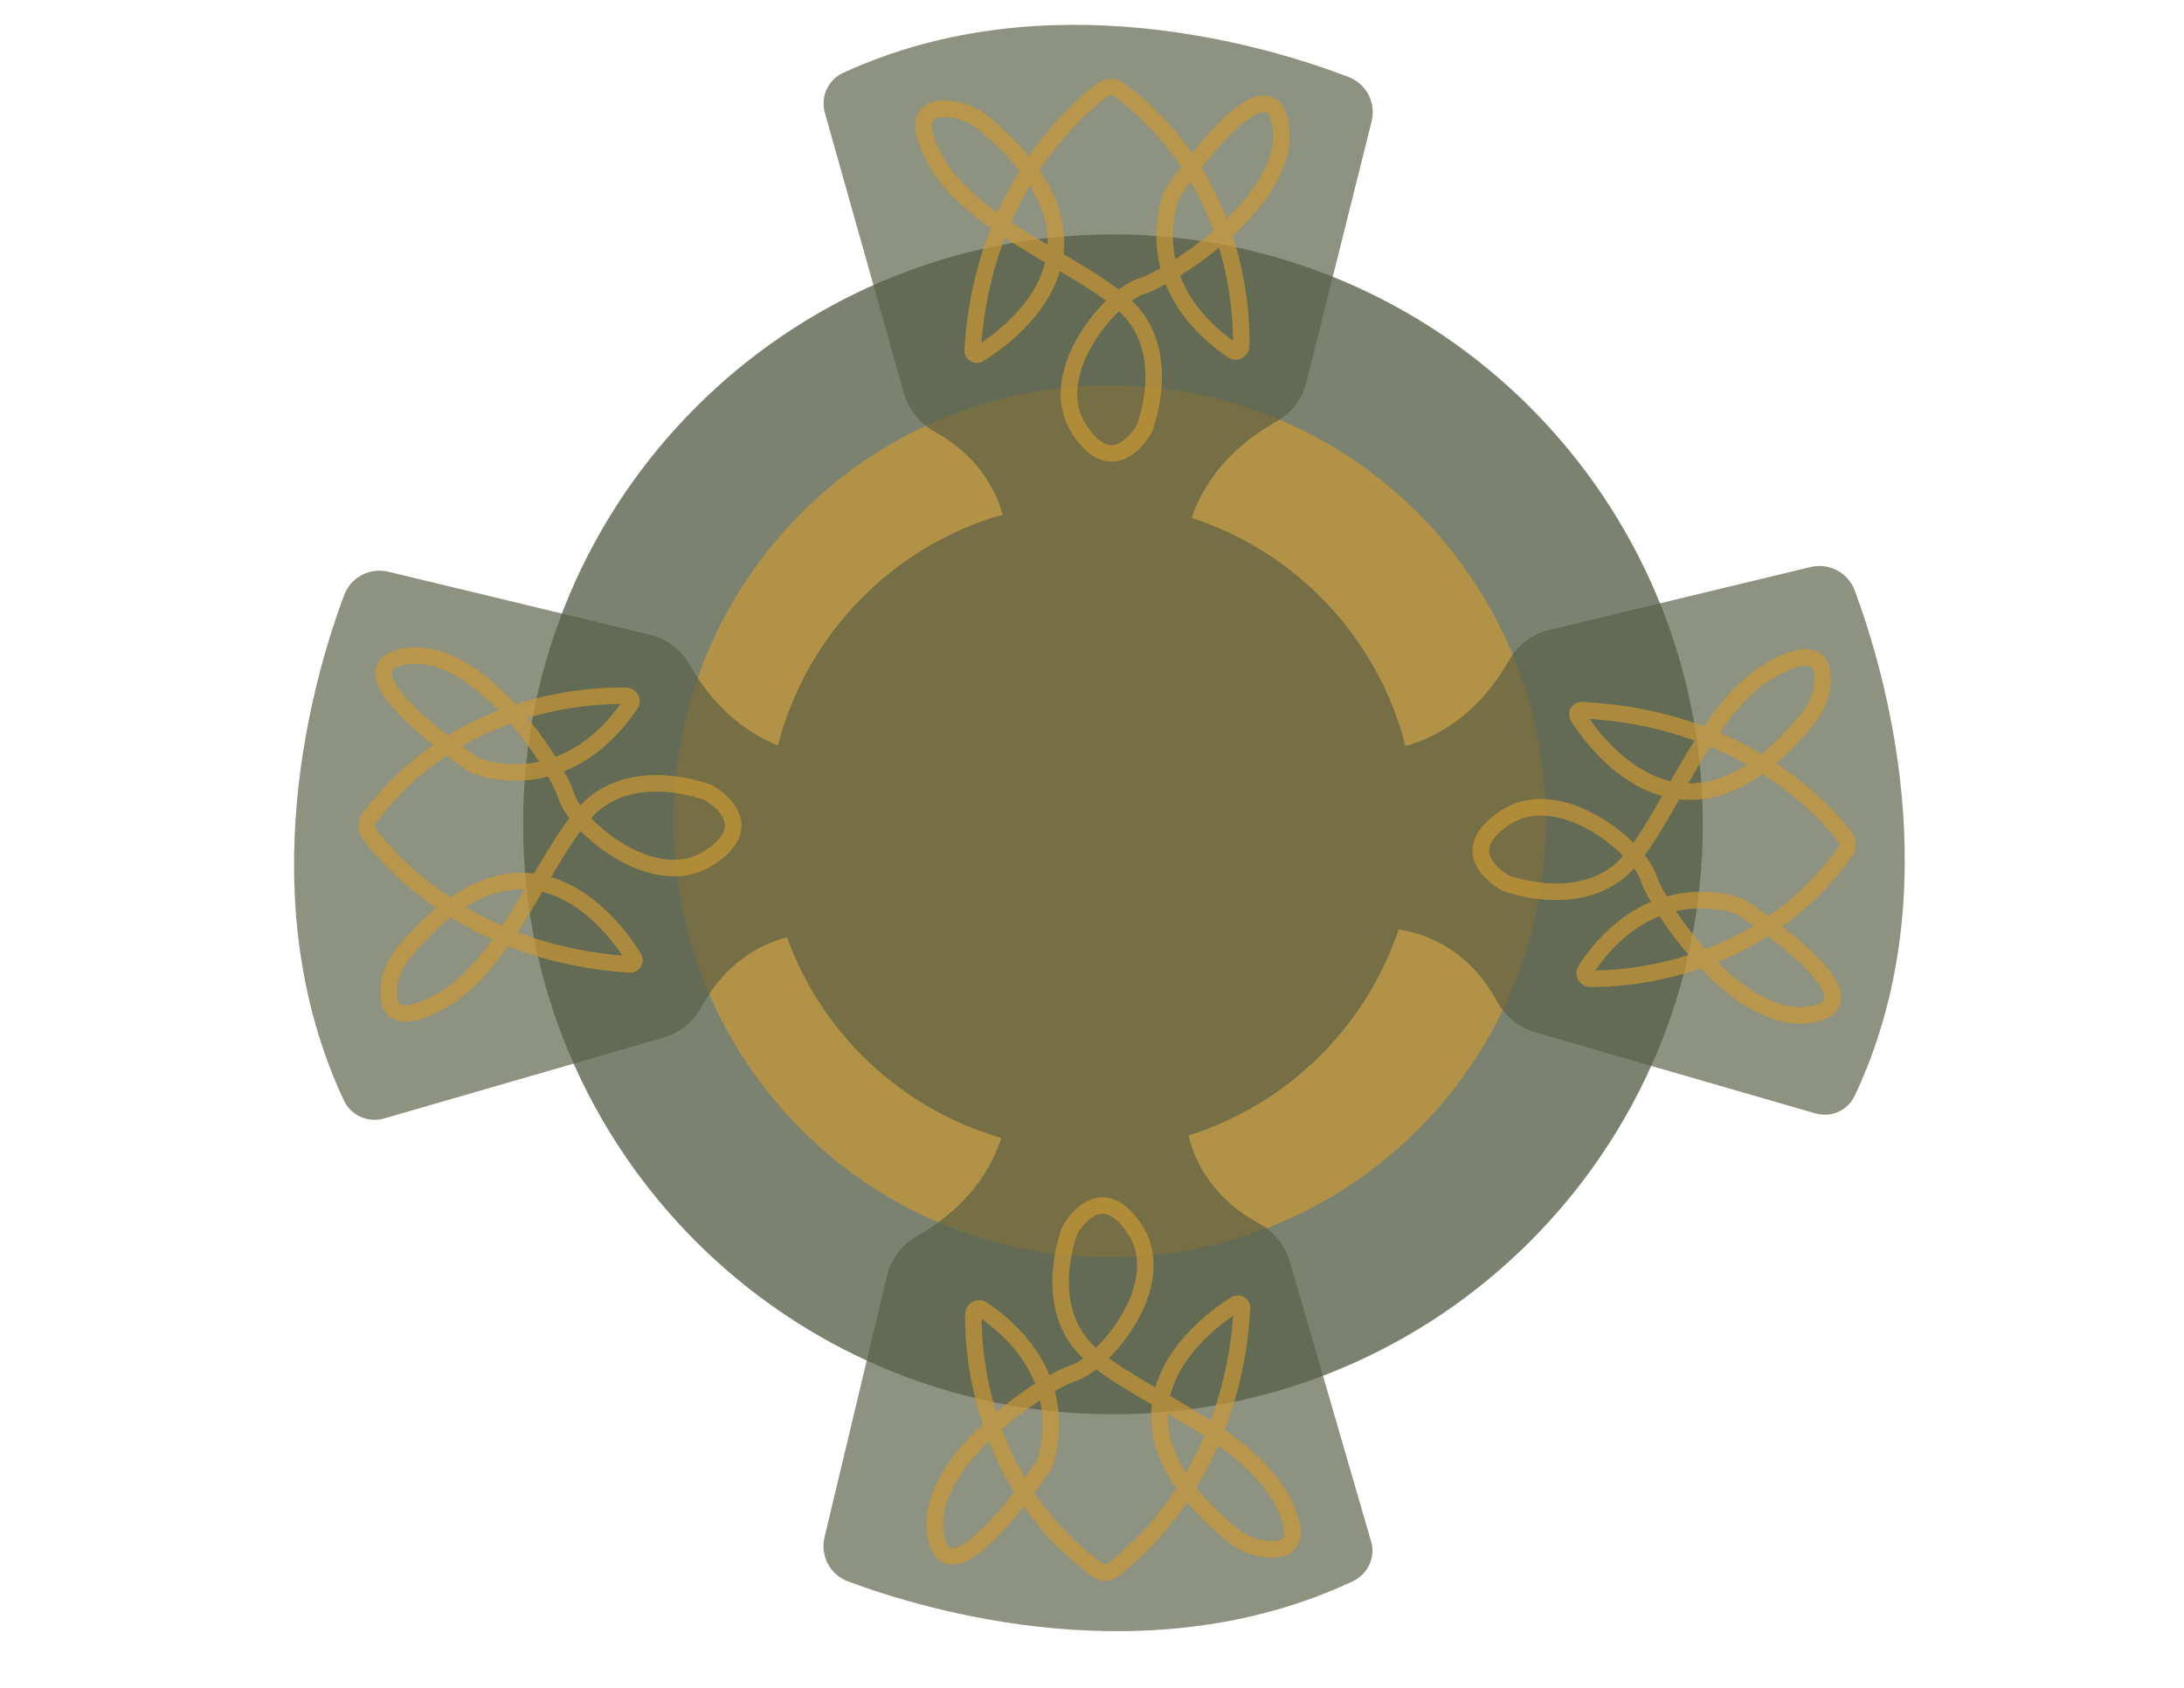
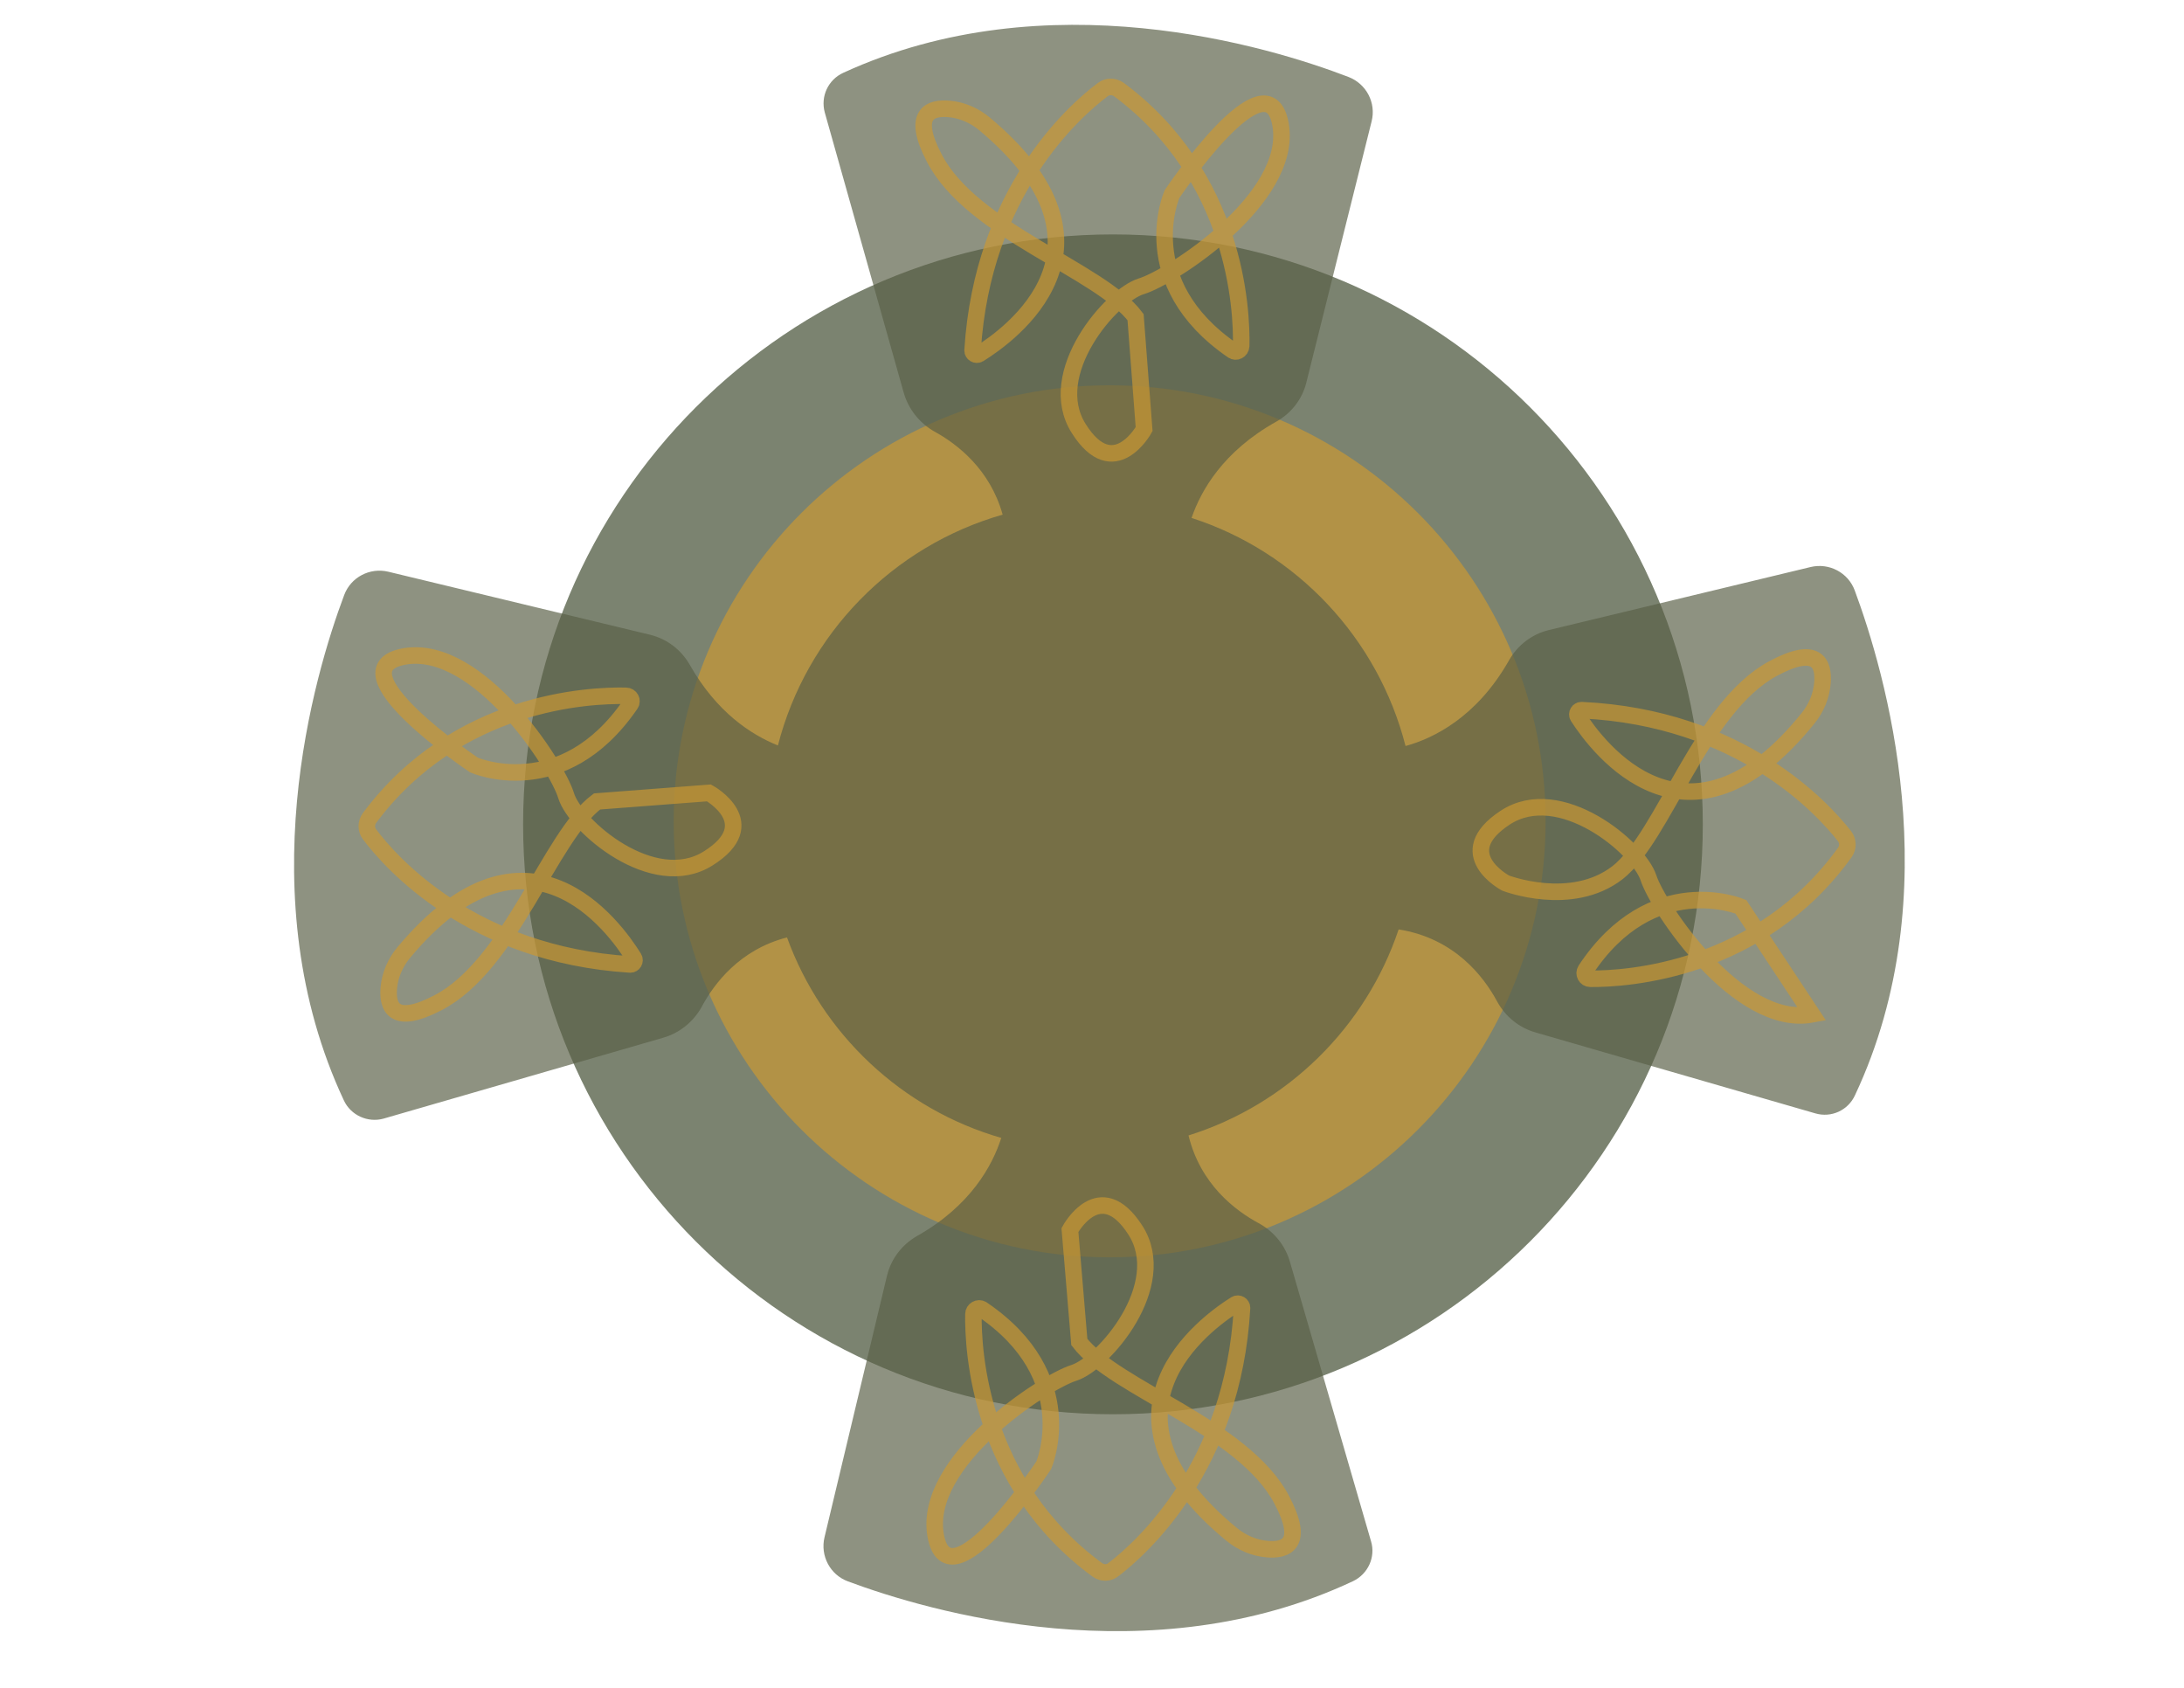
- <svg xmlns="http://www.w3.org/2000/svg" version="1.1" id="Layer_2" x="0px" y="0px" width="792px" height="612px" viewBox="0 0 792 612" style="enable-background:new 0 0 792 612;" xml:space="preserve">
-   <style type="text/css">
- 	.st0{opacity:0.68;fill:#3D492D;}
- 	.st1{opacity:0.68;fill:#CB9832;}
- 	.st2{opacity:0.68;fill:#595F46;}
- 	.st3{opacity:0.68;fill:none;stroke:#CB9832;stroke-width:6;stroke-miterlimit:10;}
- </style>
+ <svg xmlns="http://www.w3.org/2000/svg" width="792" height="612" viewBox="0 0 792 612">
+   <style type="text/css">.st0{opacity:0.68;fill:#3D492D;} .st1{opacity:0.68;fill:#CB9832;} .st2{opacity:0.68;fill:#595F46;} .st3{opacity:0.68;fill:none;stroke:#CB9832;stroke-width:6;stroke-miterlimit:10;}</style>
  <circle class="st0" cx="403.6" cy="298.9" r="213.9" />
  <circle class="st1" cx="402.4" cy="297.8" r="158.1" />
-   <path class="st2" d="M672.6,214.1c-2.4-6.5-9.3-10.1-16-8.5l-95.1,22.9c-6,1.5-11.1,5.4-14.2,10.8c-11.8,20.9-27.7,28.5-37.6,31.2  c-10-39.1-39.5-70.4-77.6-82.7c3.4-9.9,11.4-24.1,30.7-34.9c5.4-3,9.4-8.1,10.9-14.1L497.4,44c1.7-6.7-1.9-13.6-8.4-16.1  c-28.9-11.1-109.2-35.5-183.2-1.5c-5.5,2.5-8.3,8.6-6.7,14.4l28.6,101.5c1.7,6,5.7,11.1,11.2,14.2c8.2,4.5,20.1,13.6,24.7,30.1  c-39.9,11.4-71.1,43.3-81.5,83.7c-9.7-3.9-22.2-12-32-29.3c-3.1-5.4-8.2-9.3-14.2-10.8l-95.1-22.9c-6.7-1.6-13.6,2-16,8.5  c-10.9,29-34.7,109.4-0.1,183.2c2.5,5.4,8.7,8.2,14.4,6.6l101.3-29.3c6-1.7,11.1-5.8,14.1-11.3c4.5-8.4,13.8-20.7,30.9-25.1  c12.7,35,41.6,62.3,77.7,72.7c-3.2,10-11.1,24.6-30.6,35.6c-5.4,3.1-9.3,8.2-10.8,14.2L299,557.4c-1.6,6.7,2,13.6,8.5,16  c29,10.8,109.5,34.6,183.2-0.1c5.4-2.6,8.2-8.7,6.5-14.4l-29.4-101.3c-1.7-6-5.8-11.1-11.4-14.1c-8.5-4.6-21.1-14.1-25.4-31.8  c35.8-11.2,64.3-39.2,76.2-74.7c20.2,3.2,30.8,17,35.7,26.1c3,5.5,8,9.6,14.1,11.3l101.3,29.3c5.8,1.7,11.9-1.1,14.4-6.6  C707.3,323.5,683.4,243.2,672.6,214.1z" />
-   <path class="st3" d="M353,476.5c-0.2,13.4,2.3,61.4,44.9,92.7c1.8,1.3,4.2,1.3,5.9-0.1c10.2-7.8,43.4-37.4,46.6-94.8  c0.1-1.2-1.3-2-2.3-1.4c-11.3,7.1-55.3,39.2-1.4,83.5c3.7,3,8.1,4.9,12.8,5.3c6.8,0.6,13.8-1.8,5.3-17.9  c-13.9-26.4-60.5-40.3-73.4-57.2s-3.4-40.6-3.4-40.6s10.8-20,23.7,0s-11.5,48.4-22.3,51.8s-54.8,32.1-50.1,58.9  c4.7,26.7,39.2-25.4,39.2-25.4s13.8-32.1-22.4-56.6C354.8,473.9,353,474.9,353,476.5z" />
-   <path class="st3" d="M450.1,125.5c0.3-13.4-1.9-61.4-44.3-93c-1.8-1.3-4.2-1.3-5.9,0c-10.3,7.7-43.6,37.1-47.2,94.5  c-0.1,1.2,1.3,2,2.3,1.4c11.3-7,55.6-38.8,2-83.5c-3.6-3-8.1-5-12.8-5.4c-6.8-0.6-13.8,1.7-5.4,17.8c13.7,26.5,60.3,40.7,73,57.7  s3.1,40.6,3.1,40.6s-11,19.9-23.7-0.2c-12.7-20,11.8-48.3,22.7-51.6s55-31.8,50.5-58.5c-4.6-26.8-39.4,25.1-39.4,25.1  s-14,32,22,56.7C448.2,128,450,127.1,450.1,125.5z" />
-   <path class="st3" d="M227,252.3c-13.4-0.3-61.4,1.9-93,44.3c-1.3,1.8-1.3,4.2,0,5.9c7.7,10.3,37.1,43.6,94.5,47.2  c1.2,0.1,2-1.3,1.4-2.3c-7-11.3-38.8-55.6-83.5-2c-3,3.6-5,8.1-5.4,12.8c-0.6,6.8,1.7,13.8,17.8,5.4c26.5-13.7,40.7-60.3,57.7-73  s40.6-3.1,40.6-3.1s19.9,11-0.2,23.7c-20,12.7-48.3-11.8-51.6-22.7s-31.8-55-58.5-50.5c-26.8,4.6,25.1,39.4,25.1,39.4s32,14,56.7-22  C229.6,254.1,228.6,252.3,227,252.3z" />
-   <path class="st3" d="M576.7,354.9c13.4,0.1,61.4-2.9,92.3-45.8c1.3-1.8,1.2-4.2-0.1-5.9c-7.9-10.1-37.8-43-95.3-45.7  c-1.2-0.1-2,1.3-1.4,2.3c7.2,11.2,39.8,54.9,83.5,0.6c3-3.7,4.8-8.1,5.2-12.9c0.5-6.8-1.9-13.7-17.9-5.1  c-26.2,14.1-39.7,60.9-56.4,74c-16.8,13-40.6,3.8-40.6,3.8s-20.1-10.6-0.2-23.7s48.5,11,52,21.8s32.7,54.5,59.3,49.5  s-25.8-39-25.8-39s-32.2-13.5-56.3,22.9C574.1,353.1,575.1,354.9,576.7,354.9z" />
+   <path class="st2" d="M672.6 214.1c-2.4-6.5-9.3-10.1-16-8.5l-95.1 22.9c-6 1.5-11.1 5.4-14.2 10.8-11.8 20.9-27.7 28.5-37.6 31.2-10-39.1-39.5-70.4-77.6-82.7 3.4-9.9 11.4-24.1 30.7-34.9 5.4-3 9.4-8.1 10.9-14.1l23.7-94.8c1.7-6.7-1.9-13.6-8.4-16.1-28.9-11.1-109.2-35.5-183.2-1.5-5.5 2.5-8.3 8.6-6.7 14.4l28.6 101.5c1.7 6 5.7 11.1 11.2 14.2 8.2 4.5 20.1 13.6 24.7 30.1-39.9 11.4-71.1 43.3-81.5 83.7-9.7-3.9-22.2-12-32-29.3-3.1-5.4-8.2-9.3-14.2-10.8l-95.1-22.9c-6.7-1.6-13.6 2-16 8.5-10.9 29-34.7 109.4-.1 183.2 2.5 5.4 8.7 8.2 14.4 6.6l101.3-29.3c6-1.7 11.1-5.8 14.1-11.3 4.5-8.4 13.8-20.7 30.9-25.1 12.7 35 41.6 62.3 77.7 72.7-3.2 10-11.1 24.6-30.6 35.6-5.4 3.1-9.3 8.2-10.8 14.2l-22.7 95c-1.6 6.7 2 13.6 8.5 16 29 10.8 109.5 34.6 183.2-.1 5.4-2.6 8.2-8.7 6.5-14.4l-29.4-101.3c-1.7-6-5.8-11.1-11.4-14.1-8.5-4.6-21.1-14.1-25.4-31.8 35.8-11.2 64.3-39.2 76.2-74.7 20.2 3.2 30.8 17 35.7 26.1 3 5.5 8 9.6 14.1 11.3l101.3 29.3c5.8 1.7 11.9-1.1 14.4-6.6 34.6-73.6 10.7-153.9-.1-183z" />
+   <path class="st3" d="M353 476.5c-.2 13.4 2.3 61.4 44.9 92.7 1.8 1.3 4.2 1.3 5.9-.1 10.2-7.8 43.4-37.4 46.6-94.8.1-1.2-1.3-2-2.3-1.4-11.3 7.1-55.3 39.2-1.4 83.5 3.7 3 8.1 4.9 12.8 5.3 6.8.6 13.8-1.8 5.3-17.9-13.9-26.4-60.5-40.3-73.4-57.2l-3.4-40.6s10.8-20 23.7 0-11.5 48.4-22.3 51.8-54.8 32.1-50.1 58.9c4.7 26.7 39.2-25.4 39.2-25.4s13.8-32.1-22.4-56.6c-1.3-.8-3.1.2-3.1 1.8zM450.1 125.5c.3-13.4-1.9-61.4-44.3-93-1.8-1.3-4.2-1.3-5.9 0-10.3 7.7-43.6 37.1-47.2 94.5-.1 1.2 1.3 2 2.3 1.4 11.3-7 55.6-38.8 2-83.5-3.6-3-8.1-5-12.8-5.4-6.8-.6-13.8 1.7-5.4 17.8 13.7 26.5 60.3 40.7 73 57.7l3.1 40.6s-11 19.9-23.7-.2c-12.7-20 11.8-48.3 22.7-51.6s55-31.8 50.5-58.5c-4.6-26.8-39.4 25.1-39.4 25.1s-14 32 22 56.7c1.2.9 3 0 3.1-1.6zM227 252.3c-13.4-.3-61.4 1.9-93 44.3-1.3 1.8-1.3 4.2 0 5.9 7.7 10.3 37.1 43.6 94.5 47.2 1.2.1 2-1.3 1.4-2.3-7-11.3-38.8-55.6-83.5-2-3 3.6-5 8.1-5.4 12.8-.6 6.8 1.7 13.8 17.8 5.4 26.5-13.7 40.7-60.3 57.7-73l40.6-3.1s19.9 11-.2 23.7c-20 12.7-48.3-11.8-51.6-22.7s-31.8-55-58.5-50.5c-26.8 4.6 25.1 39.4 25.1 39.4s32 14 56.7-22c1-1.3 0-3.1-1.6-3.1zM576.7 354.9c13.4.1 61.4-2.9 92.3-45.8 1.3-1.8 1.2-4.2-.1-5.9-7.9-10.1-37.8-43-95.3-45.7-1.2-.1-2 1.3-1.4 2.3 7.2 11.2 39.8 54.9 83.5.6 3-3.7 4.8-8.1 5.2-12.9.5-6.8-1.9-13.7-17.9-5.1-26.2 14.1-39.7 60.9-56.4 74-16.8 13-40.6 3.8-40.6 3.8s-20.1-10.6-.2-23.7 48.5 11 52 21.8 32.7 54.5 59.3 49.5l-25.8-39s-32.2-13.5-56.3 22.9c-.9 1.4.1 3.2 1.7 3.2z" />
</svg>
